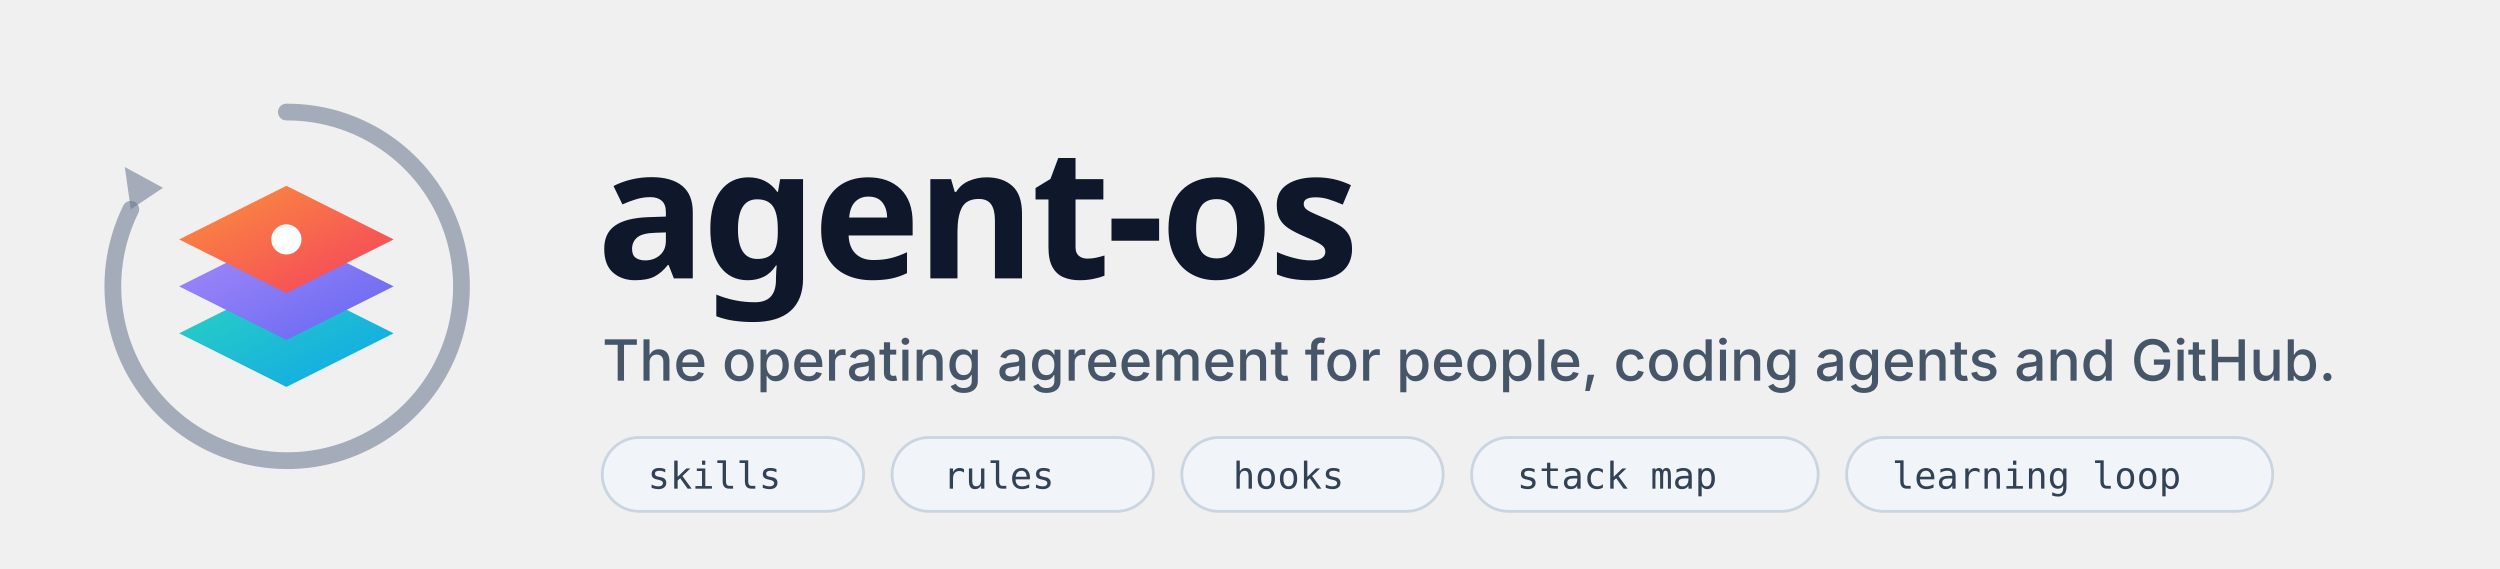
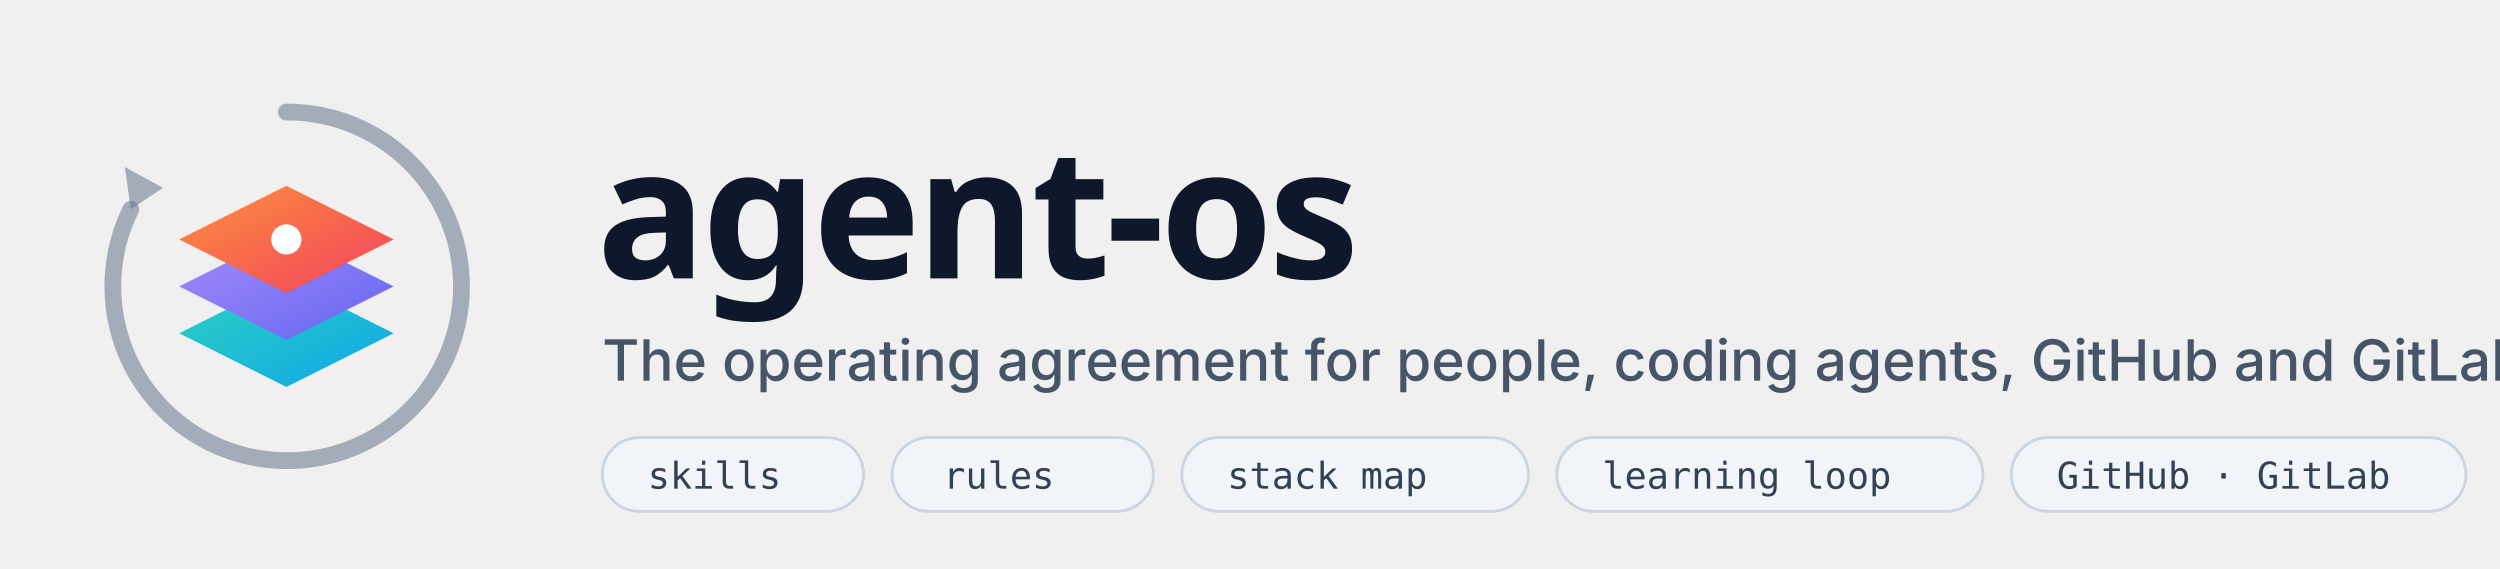
- <svg xmlns="http://www.w3.org/2000/svg" viewBox="0 0 880 200" role="img" aria-label="agent-os: the operating agreement for people, agents and GitHub">
+ <svg xmlns="http://www.w3.org/2000/svg" viewBox="0 0 880 200" role="img" aria-label="agent-os: the operating agreement for people, coding agents, GitHub and GitLab">
  <style>
    .word{font:700 64px "Space Grotesk","Segoe UI",system-ui,sans-serif;fill:#0f172a;letter-spacing:-1.5px}
    .tag{font:500 20px "Inter","Segoe UI",system-ui,sans-serif;fill:#475569}
    .chip{font:500 13px "JetBrains Mono",ui-monospace,Consolas,monospace;fill:#334155}
    .chipbg{fill:#f1f5f9;stroke:#cbd5e1}
    @media (prefers-color-scheme: dark){ .word{fill:#f8fafc} .tag{fill:#cbd5e1} .chip{fill:#e2e8f0} .chipbg{fill:#1e293b;stroke:#334155} }
  </style>
  <defs>
    <linearGradient id="a" x1="0" y1="0" x2="1" y2="1">
      <stop offset="0" stop-color="#fb923c" />
      <stop offset="1" stop-color="#f43f5e" />
    </linearGradient>
    <linearGradient id="b" x1="0" y1="0" x2="1" y2="1">
      <stop offset="0" stop-color="#a78bfa" />
      <stop offset="1" stop-color="#6366f1" />
    </linearGradient>
    <linearGradient id="c" x1="0" y1="0" x2="1" y2="1">
      <stop offset="0" stop-color="#2dd4bf" />
      <stop offset="1" stop-color="#0ea5e9" />
    </linearGradient>
  </defs>
  <g transform="translate(30 30) scale(1.18)">
    <path d="M60 8 A52 52 0 1 1 13.6 37" fill="none" stroke="#64748b" stroke-opacity=".55" stroke-width="5" stroke-linecap="round" />
    <path d="M13.6 37 l-1.8 -12.6 l11.4 6.2 z" fill="#64748b" fill-opacity=".55" />
    <path d="M60 74 L92 58 L60 42 L28 58 Z" fill="url(#c)" transform="translate(0 16)" />
    <path d="M60 74 L92 58 L60 42 L28 58 Z" fill="url(#b)" transform="translate(0 2)" />
    <path d="M60 74 L92 58 L60 42 L28 58 Z" fill="url(#a)" transform="translate(0 -12)" />
    <circle cx="60" cy="46" r="4.5" fill="#fff" />
  </g>
  <text x="210" y="98" class="word">agent-os</text>
-   <text x="212" y="134" class="tag">The operating agreement for people, coding agents and GitHub.</text>
+   <text x="212" y="134" class="tag">The operating agreement for people, coding agents, GitHub and GitLab.</text>
  <g transform="translate(212 154)">
    <rect class="chipbg" x="0" y="0" width="92" height="26" rx="13" />
    <text class="chip" x="16" y="18">skills</text>
    <rect class="chipbg" x="102" y="0" width="92" height="26" rx="13" />
    <text class="chip" x="120" y="18">rules</text>
-     <rect class="chipbg" x="204" y="0" width="92" height="26" rx="13" />
-     <text class="chip" x="222" y="18">hooks</text>
-     <rect class="chipbg" x="306" y="0" width="122" height="26" rx="13" />
-     <text class="chip" x="322" y="18">stack map</text>
-     <rect class="chipbg" x="438" y="0" width="150" height="26" rx="13" />
-     <text class="chip" x="454" y="18">learning loop</text>
+     <rect class="chipbg" x="204" y="0" width="122" height="26" rx="13" />
+     <text class="chip" x="220" y="18">stack map</text>
+     <rect class="chipbg" x="336" y="0" width="150" height="26" rx="13" />
+     <text class="chip" x="352" y="18">learning loop</text>
+     <rect class="chipbg" x="496" y="0" width="160" height="26" rx="13" />
+     <text class="chip" x="512" y="18">GitHub · GitLab</text>
  </g>
</svg>
